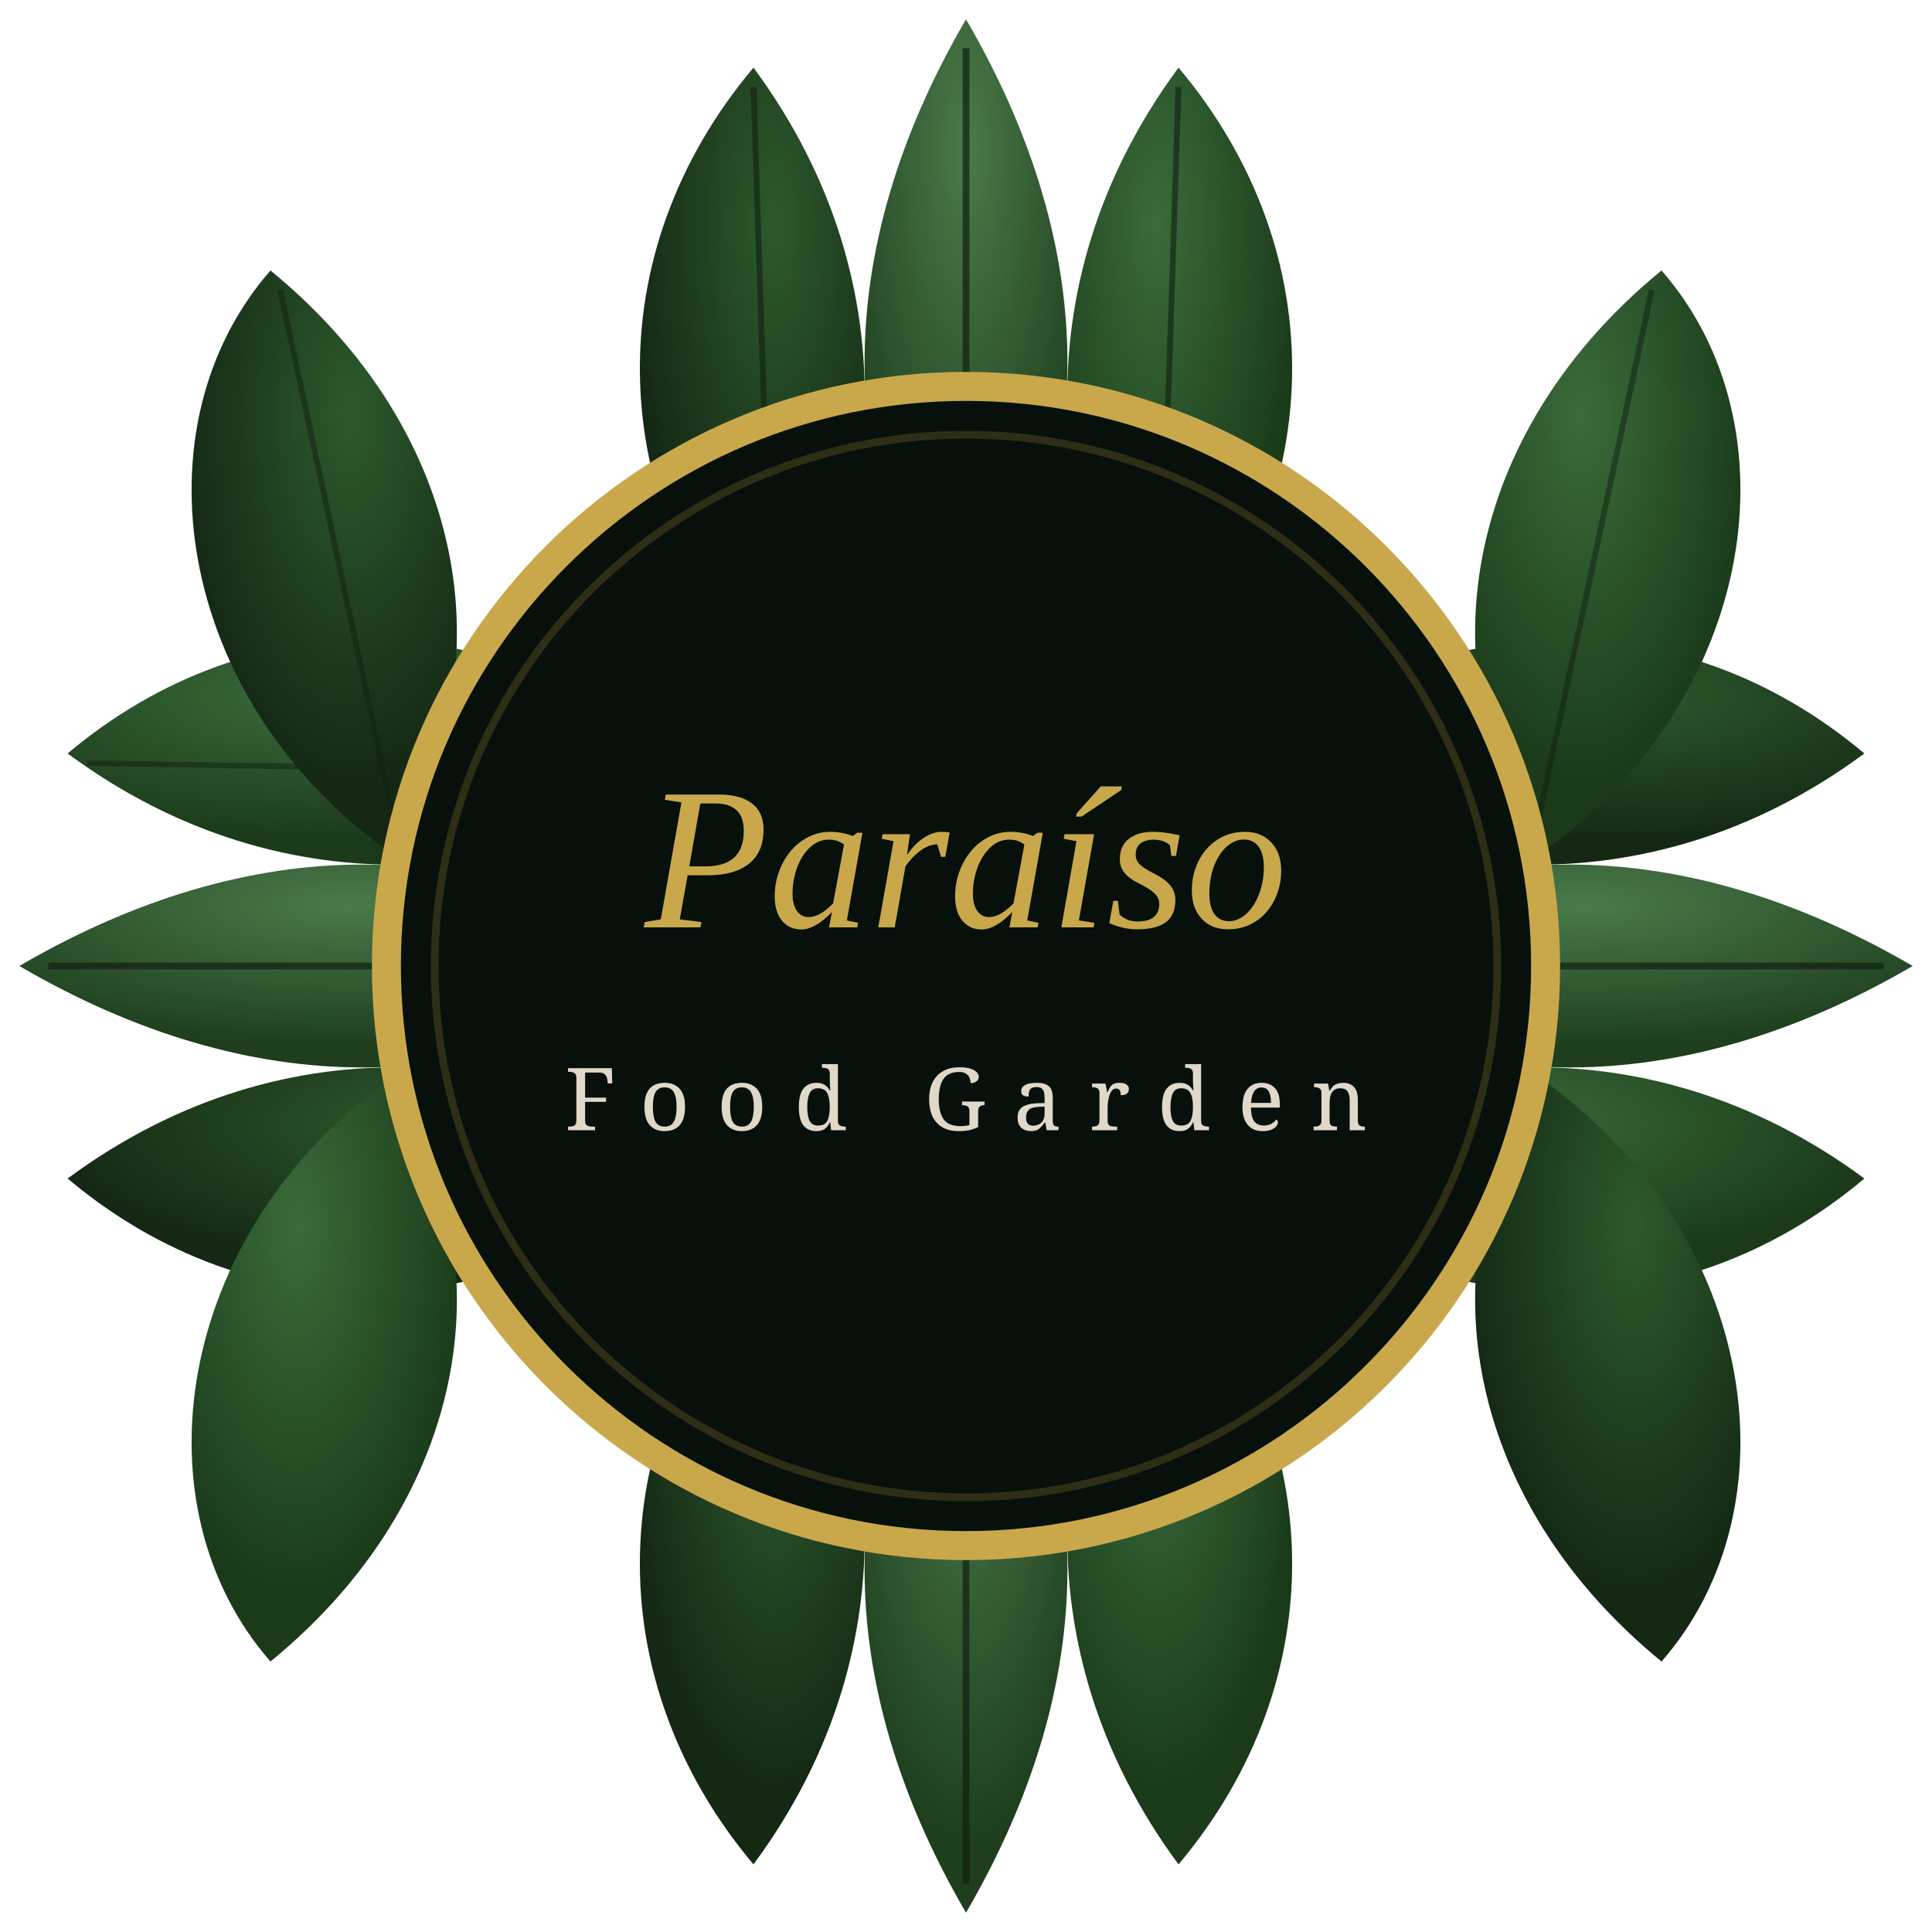
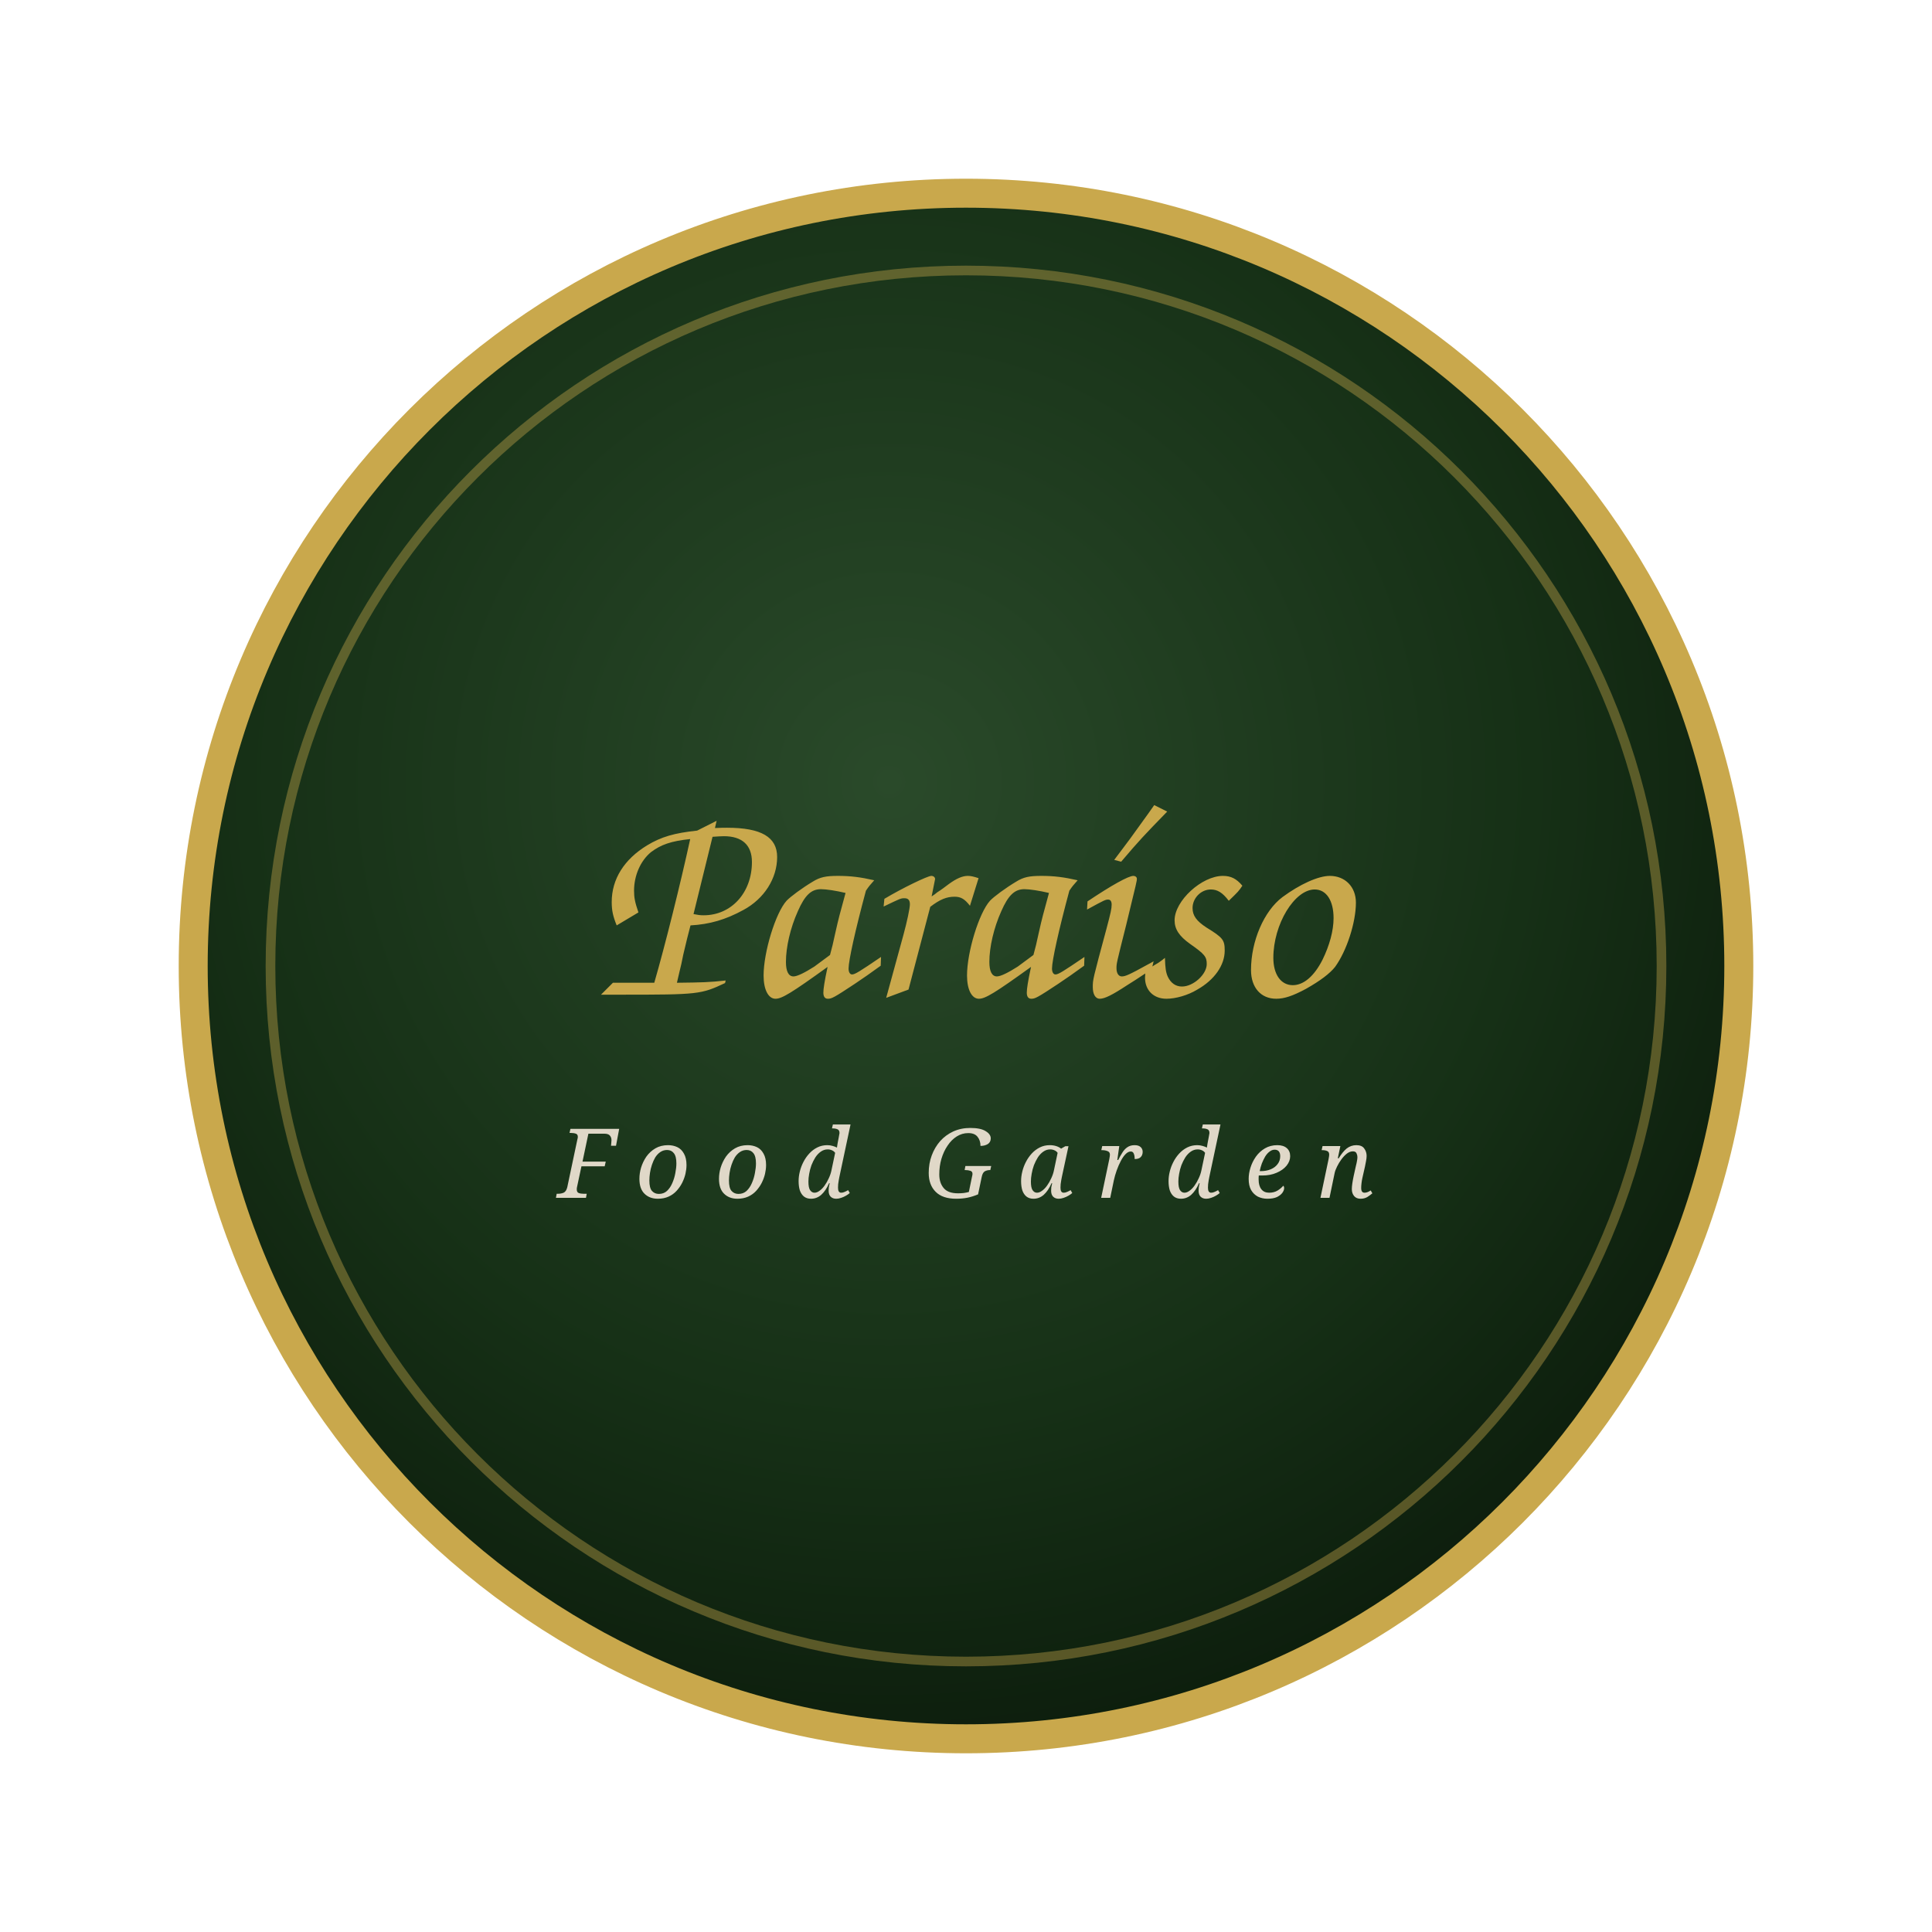
<svg xmlns="http://www.w3.org/2000/svg" viewBox="0 0 200 200">
  <defs>
-     <radialGradient id="lg1" cx="40%" cy="25%" r="65%">
-       <stop offset="0%" stop-color="#3a6b3a" />
-       <stop offset="100%" stop-color="#1a3a1a" />
-     </radialGradient>
-     <radialGradient id="lg2" cx="60%" cy="25%" r="65%">
-       <stop offset="0%" stop-color="#2d5a2d" />
-       <stop offset="100%" stop-color="#142814" />
-     </radialGradient>
-     <radialGradient id="lg3" cx="50%" cy="20%" r="70%">
-       <stop offset="0%" stop-color="#4a7a4a" />
-       <stop offset="100%" stop-color="#1e3e1e" />
+     <radialGradient id="bg" cx="45%" cy="38%" r="70%">
+       <stop offset="0%" stop-color="#2a4a2a" />
+       <stop offset="60%" stop-color="#163016" />
+       <stop offset="100%" stop-color="#0a180a" />
    </radialGradient>
  </defs>
-   <path d="M100 2 C114 26 114 50 100 70 C86 50 86 26 100 2Z" fill="url(#lg3)" />
-   <line x1="100" y1="5" x2="100" y2="68" stroke="#0f200f" stroke-width="0.7" opacity="0.7" />
-   <path d="M78 7 C95 30 91 56 80 72 C62 52 62 26 78 7Z" fill="url(#lg2)" />
-   <line x1="78" y1="9" x2="80" y2="70" stroke="#0f200f" stroke-width="0.6" opacity="0.6" />
-   <path d="M122 7 C105 30 109 56 120 72 C138 52 138 26 122 7Z" fill="url(#lg1)" />
-   <line x1="122" y1="9" x2="120" y2="70" stroke="#0f200f" stroke-width="0.6" opacity="0.6" />
-   <path d="M100 198 C114 174 114 150 100 130 C86 150 86 174 100 198Z" fill="url(#lg3)" />
-   <line x1="100" y1="195" x2="100" y2="132" stroke="#0f200f" stroke-width="0.7" opacity="0.7" />
-   <path d="M78 193 C95 170 91 144 80 128 C62 148 62 174 78 193Z" fill="url(#lg2)" />
-   <path d="M122 193 C105 170 109 144 120 128 C138 148 138 174 122 193Z" fill="url(#lg1)" />
-   <path d="M2 100 C26 86 50 86 70 100 C50 114 26 114 2 100Z" fill="url(#lg3)" />
-   <line x1="5" y1="100" x2="68" y2="100" stroke="#0f200f" stroke-width="0.7" opacity="0.7" />
-   <path d="M7 78 C30 95 56 91 72 80 C52 62 26 62 7 78Z" fill="url(#lg1)" />
-   <line x1="9" y1="79" x2="70" y2="80" stroke="#0f200f" stroke-width="0.6" opacity="0.5" />
-   <path d="M7 122 C30 105 56 109 72 120 C52 138 26 138 7 122Z" fill="url(#lg2)" />
-   <path d="M198 100 C174 86 150 86 130 100 C150 114 174 114 198 100Z" fill="url(#lg3)" />
-   <line x1="195" y1="100" x2="132" y2="100" stroke="#0f200f" stroke-width="0.7" opacity="0.7" />
-   <path d="M193 78 C170 95 144 91 128 80 C148 62 174 62 193 78Z" fill="url(#lg2)" />
-   <path d="M193 122 C170 105 144 109 128 120 C148 138 174 138 193 122Z" fill="url(#lg1)" />
-   <path d="M28 28 C50 46 52 72 40 88 C18 72 14 44 28 28Z" fill="url(#lg2)" />
-   <line x1="29" y1="30" x2="41" y2="86" stroke="#0f200f" stroke-width="0.6" opacity="0.5" />
-   <path d="M172 28 C150 46 148 72 160 88 C182 72 186 44 172 28Z" fill="url(#lg1)" />
-   <line x1="171" y1="30" x2="159" y2="86" stroke="#0f200f" stroke-width="0.6" opacity="0.5" />
-   <path d="M28 172 C50 154 52 128 40 112 C18 128 14 156 28 172Z" fill="url(#lg1)" />
-   <path d="M172 172 C150 154 148 128 160 112 C182 128 186 156 172 172Z" fill="url(#lg2)" />
-   <circle cx="100" cy="100" r="60" fill="#07100a" />
-   <circle cx="100" cy="100" r="60" fill="none" stroke="#c9a84c" stroke-width="3" />
-   <circle cx="100" cy="100" r="55" fill="none" stroke="rgba(201,168,76,0.2)" stroke-width="0.8" />
-   <text x="100" y="96" text-anchor="middle" font-family="Georgia, 'Times New Roman', serif" font-size="21" fill="#c9a84c" font-style="italic">Paraíso</text>
-   <text x="100" y="117" text-anchor="middle" font-family="Georgia, serif" font-size="9" fill="#e0d8c8" letter-spacing="2.8">Food Garden</text>
+   <circle cx="100" cy="100" r="80" fill="url(#bg)" />
+   <circle cx="100" cy="100" r="80" fill="none" stroke="#c9a84c" stroke-width="3" />
+   <circle cx="100" cy="100" r="72" fill="none" stroke="rgba(201,168,76,0.4)" stroke-width="1" />
+   <text x="100" y="103" text-anchor="middle" font-family="cursive" font-size="30" fill="#c9a84c">Paraíso</text>
+   <text x="100" y="124" text-anchor="middle" font-family="Georgia, serif" font-style="italic" font-size="10" fill="#e0d8c8" letter-spacing="2.5">Food Garden</text>
</svg>
